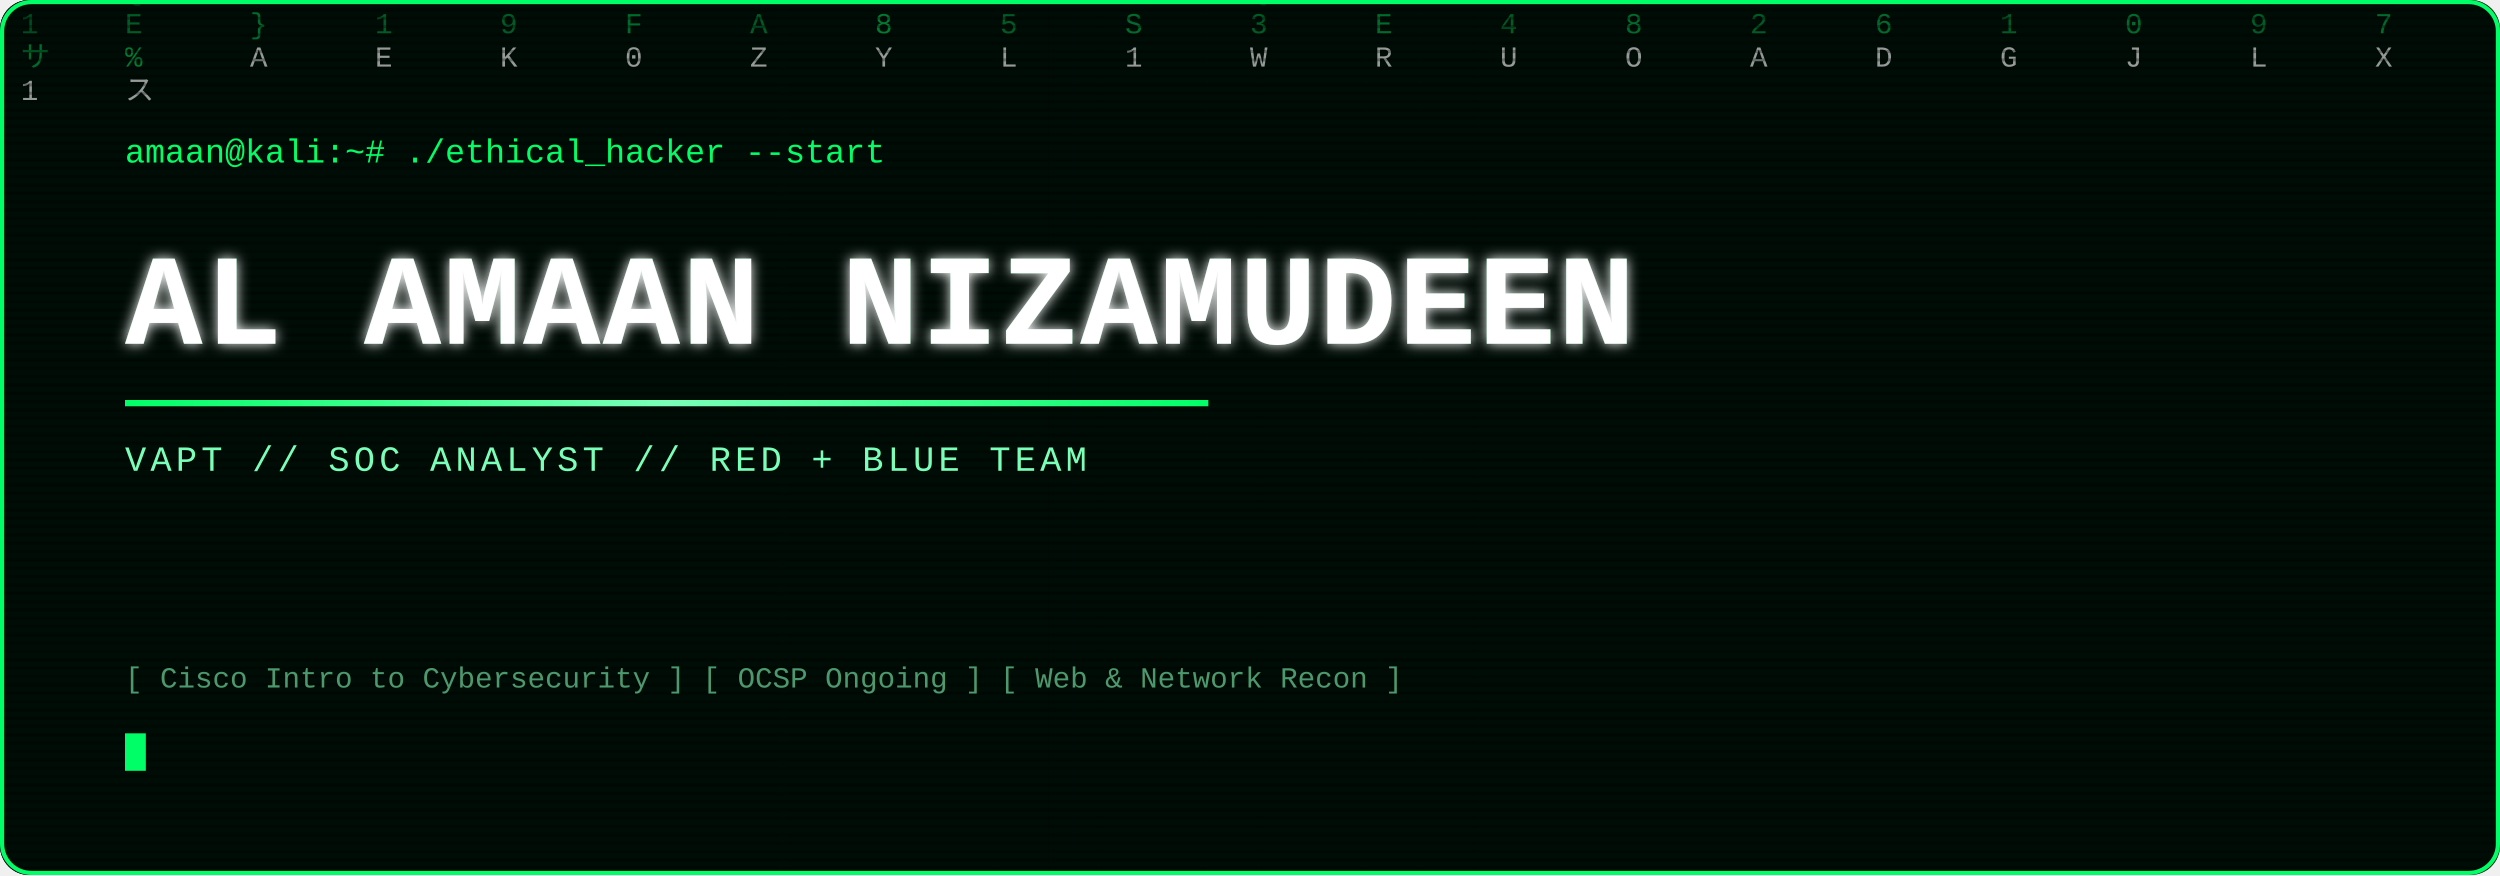
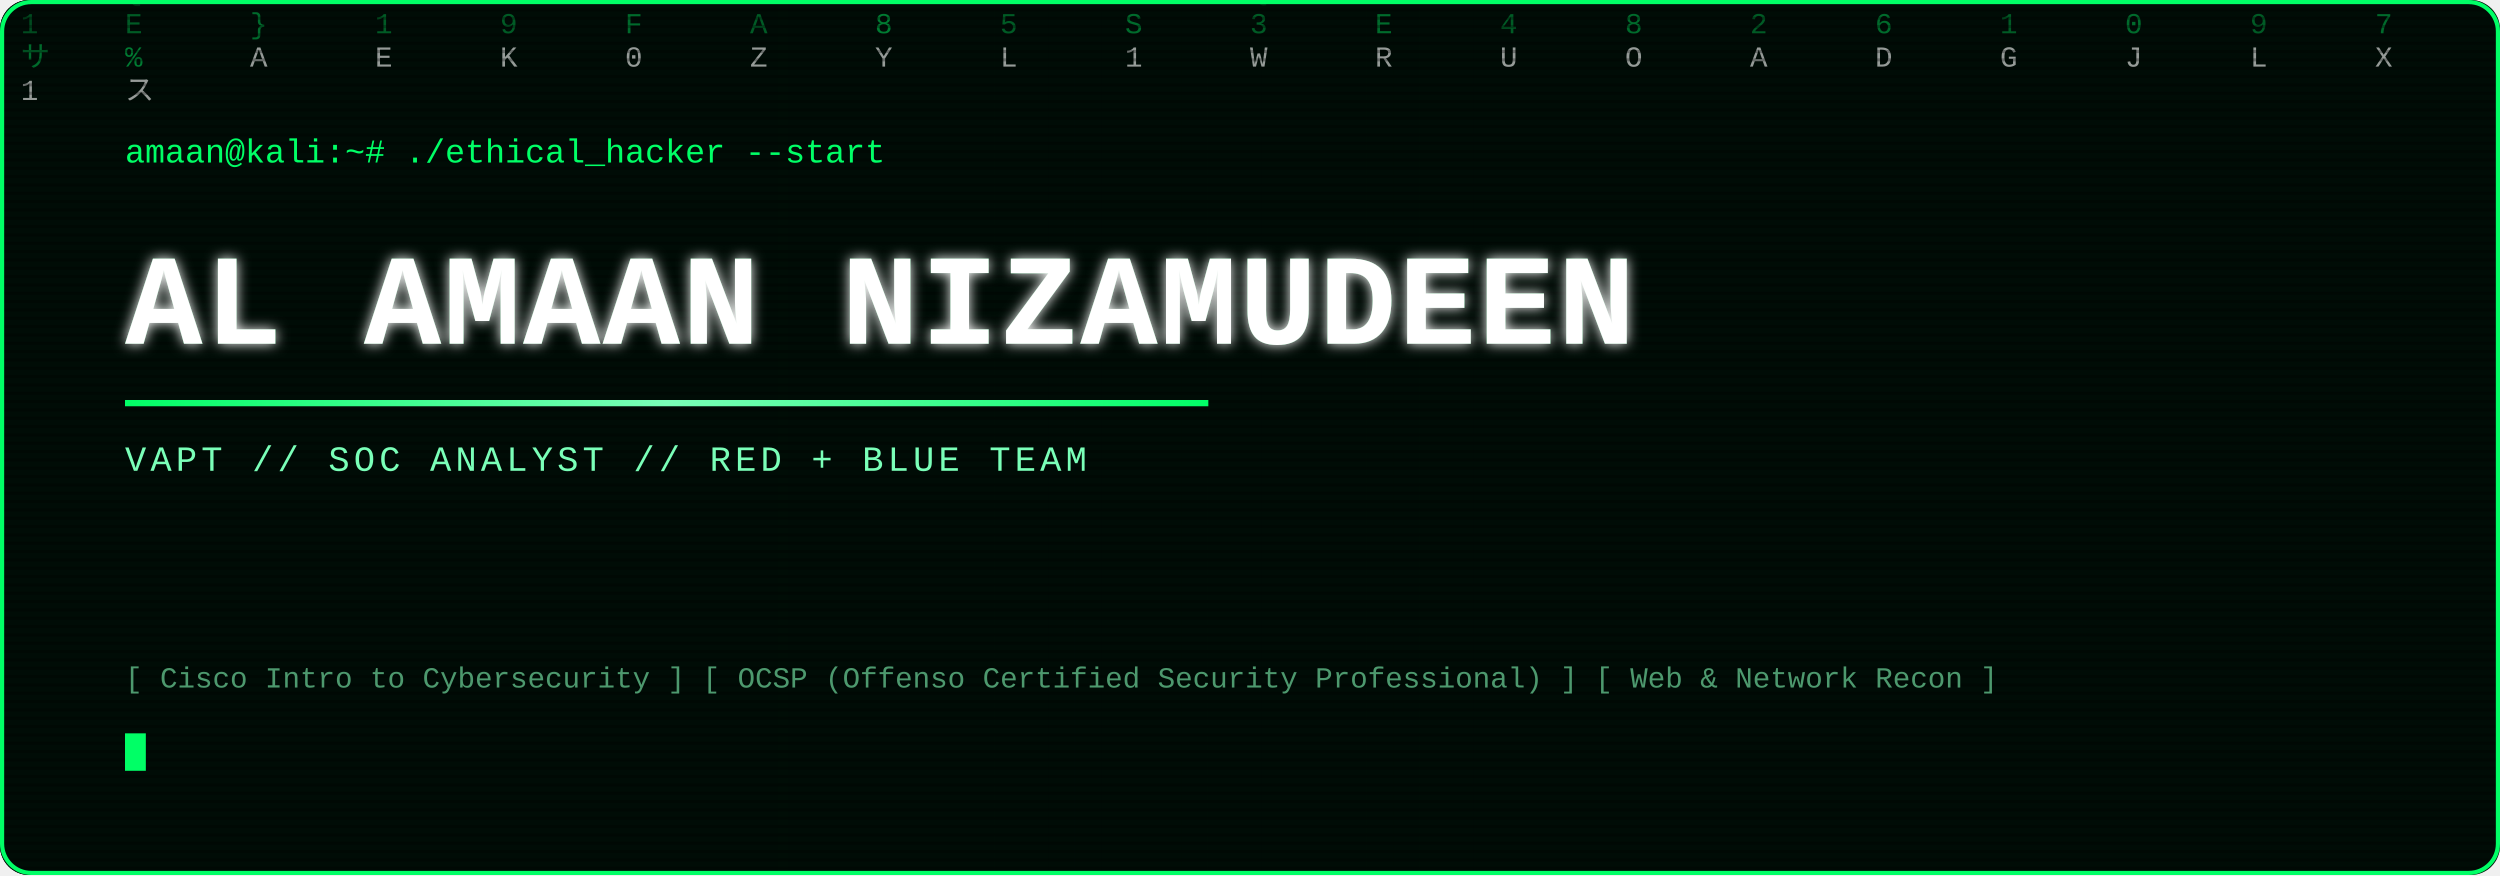
<svg xmlns="http://www.w3.org/2000/svg" width="1200" height="420" viewBox="0 0 1200 420">
  <defs>
    <linearGradient id="fade" x1="0" x2="1">
      <stop offset="0" stop-color="#000c06" />
      <stop offset="0.38" stop-color="#000c06" stop-opacity="0.95" />
      <stop offset="0.62" stop-color="#000c06" stop-opacity="0" />
    </linearGradient>
    <linearGradient id="edge" x1="0" x2="1">
      <stop offset="0" stop-color="#00FF66" />
      <stop offset="0.5" stop-color="#7affb8" />
      <stop offset="1" stop-color="#00FF66" />
    </linearGradient>
    <pattern id="scan" width="4" height="4" patternUnits="userSpaceOnUse">
      <rect width="4" height="1.5" fill="#000" opacity="0.28" />
    </pattern>
    <filter id="glow" x="-20%" y="-20%" width="140%" height="140%">
      <feGaussianBlur stdDeviation="3" result="b" />
      <feMerge>
        <feMergeNode in="b" />
        <feMergeNode in="SourceGraphic" />
      </feMerge>
    </filter>
    <clipPath id="round">
      <rect width="1200" height="420" rx="14" />
    </clipPath>
    <clipPath id="ph0">
      <rect x="60" y="248" height="34" width="0">
        <animate attributeName="width" dur="16s" repeatCount="indefinite" keyTimes="0;0;0.1;0.225;0.226;1" values="0;0;420;420;0;0" />
      </rect>
    </clipPath>
    <clipPath id="ph1">
      <rect x="60" y="248" height="34" width="0">
        <animate attributeName="width" dur="16s" repeatCount="indefinite" keyTimes="0;0.25;0.35;0.475;0.476;1" values="0;0;400;400;0;0" />
      </rect>
    </clipPath>
    <clipPath id="ph2">
      <rect x="60" y="248" height="34" width="0">
        <animate attributeName="width" dur="16s" repeatCount="indefinite" keyTimes="0;0.5;0.6;0.725;0.726;1" values="0;0;420;420;0;0" />
      </rect>
    </clipPath>
    <clipPath id="ph3">
      <rect x="60" y="248" height="34" width="0">
        <animate attributeName="width" dur="16s" repeatCount="indefinite" keyTimes="0;0.75;0.85;0.975;0.976;1" values="0;0;500;500;0;0" />
      </rect>
    </clipPath>
  </defs>
  <g clip-path="url(#round)">
    <rect width="1200" height="420" fill="#000c06" />
    <rect width="1200" height="420" fill="url(#fade)" />
    <g opacity="0.65">
      <g transform="translate(10,0)">
        <animateTransform attributeName="transform" type="translate" additive="sum" from="0 -128" to="0 440" dur="8.6s" begin="-1.1s" repeatCount="indefinite" />
        <text y="0" font-size="14" fill="#00FF66" opacity="0.2" font-family="'Courier New',Consolas,monospace">0</text>
        <text y="16" font-size="14" fill="#00FF66" opacity="0.4" font-family="'Courier New',Consolas,monospace">1</text>
        <text y="32" font-size="14" fill="#00FF66" opacity="0.6" font-family="'Courier New',Consolas,monospace">サ</text>
        <text y="48" font-size="14" fill="#ffffff" opacity="0.9" font-family="'Courier New',Consolas,monospace">1</text>
      </g>
      <g transform="translate(60,0)">
        <animateTransform attributeName="transform" type="translate" additive="sum" from="0 -192" to="0 440" dur="9.7s" begin="-4.2s" repeatCount="indefinite" />
        <text y="0" font-size="14" fill="#00FF66" opacity="0.2" font-family="'Courier New',Consolas,monospace">{</text>
        <text y="16" font-size="14" fill="#00FF66" opacity="0.5" font-family="'Courier New',Consolas,monospace">E</text>
        <text y="32" font-size="14" fill="#00FF66" opacity="0.7" font-family="'Courier New',Consolas,monospace">%</text>
        <text y="48" font-size="14" fill="#ffffff" opacity="0.9" font-family="'Courier New',Consolas,monospace">ス</text>
      </g>
      <g transform="translate(120,0)">
        <animateTransform attributeName="transform" type="translate" additive="sum" from="0 -160" to="0 440" dur="10.1s" begin="-10.0s" repeatCount="indefinite" />
        <text y="0" font-size="14" fill="#00FF66" opacity="0.3" font-family="'Courier New',Consolas,monospace">C</text>
        <text y="16" font-size="14" fill="#00FF66" opacity="0.6" font-family="'Courier New',Consolas,monospace">}</text>
        <text y="32" font-size="14" fill="#ffffff" opacity="0.9" font-family="'Courier New',Consolas,monospace">A</text>
      </g>
      <g transform="translate(180,0)">
        <animateTransform attributeName="transform" type="translate" additive="sum" from="0 -160" to="0 440" dur="6.7s" begin="-1.8s" repeatCount="indefinite" />
        <text y="0" font-size="14" fill="#00FF66" opacity="0.2" font-family="'Courier New',Consolas,monospace">0</text>
        <text y="16" font-size="14" fill="#00FF66" opacity="0.5" font-family="'Courier New',Consolas,monospace">1</text>
        <text y="32" font-size="14" fill="#ffffff" opacity="0.9" font-family="'Courier New',Consolas,monospace">E</text>
      </g>
      <g transform="translate(240,0)">
        <animateTransform attributeName="transform" type="translate" additive="sum" from="0 -180" to="0 440" dur="7.8s" begin="-2.5s" repeatCount="indefinite" />
        <text y="0" font-size="14" fill="#00FF66" opacity="0.2" font-family="'Courier New',Consolas,monospace">X</text>
        <text y="16" font-size="14" fill="#00FF66" opacity="0.5" font-family="'Courier New',Consolas,monospace">9</text>
        <text y="32" font-size="14" fill="#ffffff" opacity="0.9" font-family="'Courier New',Consolas,monospace">K</text>
      </g>
      <g transform="translate(300,0)">
        <animateTransform attributeName="transform" type="translate" additive="sum" from="0 -150" to="0 440" dur="8.3s" begin="-5.1s" repeatCount="indefinite" />
        <text y="0" font-size="14" fill="#00FF66" opacity="0.3" font-family="'Courier New',Consolas,monospace">#</text>
        <text y="16" font-size="14" fill="#00FF66" opacity="0.6" font-family="'Courier New',Consolas,monospace">F</text>
        <text y="32" font-size="14" fill="#ffffff" opacity="0.9" font-family="'Courier New',Consolas,monospace">0</text>
      </g>
      <g transform="translate(360,0)">
        <animateTransform attributeName="transform" type="translate" additive="sum" from="0 -190" to="0 440" dur="9.2s" begin="-3.3s" repeatCount="indefinite" />
        <text y="0" font-size="14" fill="#00FF66" opacity="0.2" font-family="'Courier New',Consolas,monospace">1</text>
        <text y="16" font-size="14" fill="#00FF66" opacity="0.5" font-family="'Courier New',Consolas,monospace">A</text>
        <text y="32" font-size="14" fill="#ffffff" opacity="0.9" font-family="'Courier New',Consolas,monospace">Z</text>
      </g>
      <g transform="translate(420,0)">
        <animateTransform attributeName="transform" type="translate" additive="sum" from="0 -140" to="0 440" dur="6.9s" begin="-0.8s" repeatCount="indefinite" />
        <text y="0" font-size="14" fill="#00FF66" opacity="0.3" font-family="'Courier New',Consolas,monospace">コ</text>
        <text y="16" font-size="14" fill="#00FF66" opacity="0.7" font-family="'Courier New',Consolas,monospace">8</text>
        <text y="32" font-size="14" fill="#ffffff" opacity="0.9" font-family="'Courier New',Consolas,monospace">Y</text>
      </g>
      <g transform="translate(480,0)">
        <animateTransform attributeName="transform" type="translate" additive="sum" from="0 -170" to="0 440" dur="10.5s" begin="-6.2s" repeatCount="indefinite" />
        <text y="0" font-size="14" fill="#00FF66" opacity="0.2" font-family="'Courier New',Consolas,monospace">B</text>
        <text y="16" font-size="14" fill="#00FF66" opacity="0.5" font-family="'Courier New',Consolas,monospace">5</text>
        <text y="32" font-size="14" fill="#ffffff" opacity="0.9" font-family="'Courier New',Consolas,monospace">L</text>
      </g>
      <g transform="translate(540,0)">
        <animateTransform attributeName="transform" type="translate" additive="sum" from="0 -160" to="0 440" dur="7.2s" begin="-1.5s" repeatCount="indefinite" />
        <text y="0" font-size="14" fill="#00FF66" opacity="0.3" font-family="'Courier New',Consolas,monospace">0</text>
        <text y="16" font-size="14" fill="#00FF66" opacity="0.6" font-family="'Courier New',Consolas,monospace">S</text>
        <text y="32" font-size="14" fill="#ffffff" opacity="0.9" font-family="'Courier New',Consolas,monospace">1</text>
      </g>
      <g transform="translate(600,0)">
        <animateTransform attributeName="transform" type="translate" additive="sum" from="0 -200" to="0 440" dur="8.9s" begin="-4.7s" repeatCount="indefinite" />
        <text y="0" font-size="14" fill="#00FF66" opacity="0.2" font-family="'Courier New',Consolas,monospace">Q</text>
        <text y="16" font-size="14" fill="#00FF66" opacity="0.5" font-family="'Courier New',Consolas,monospace">3</text>
        <text y="32" font-size="14" fill="#ffffff" opacity="0.9" font-family="'Courier New',Consolas,monospace">W</text>
      </g>
      <g transform="translate(660,0)">
        <animateTransform attributeName="transform" type="translate" additive="sum" from="0 -130" to="0 440" dur="6.4s" begin="-2.1s" repeatCount="indefinite" />
        <text y="0" font-size="14" fill="#00FF66" opacity="0.3" font-family="'Courier New',Consolas,monospace">7</text>
        <text y="16" font-size="14" fill="#00FF66" opacity="0.6" font-family="'Courier New',Consolas,monospace">E</text>
        <text y="32" font-size="14" fill="#ffffff" opacity="0.9" font-family="'Courier New',Consolas,monospace">R</text>
      </g>
      <g transform="translate(720,0)">
        <animateTransform attributeName="transform" type="translate" additive="sum" from="0 -185" to="0 440" dur="9.5s" begin="-5.8s" repeatCount="indefinite" />
        <text y="0" font-size="14" fill="#00FF66" opacity="0.2" font-family="'Courier New',Consolas,monospace">T</text>
        <text y="16" font-size="14" fill="#00FF66" opacity="0.5" font-family="'Courier New',Consolas,monospace">4</text>
        <text y="32" font-size="14" fill="#ffffff" opacity="0.9" font-family="'Courier New',Consolas,monospace">U</text>
      </g>
      <g transform="translate(780,0)">
        <animateTransform attributeName="transform" type="translate" additive="sum" from="0 -155" to="0 440" dur="7.7s" begin="-1.0s" repeatCount="indefinite" />
        <text y="0" font-size="14" fill="#00FF66" opacity="0.3" font-family="'Courier New',Consolas,monospace">I</text>
        <text y="16" font-size="14" fill="#00FF66" opacity="0.6" font-family="'Courier New',Consolas,monospace">8</text>
        <text y="32" font-size="14" fill="#ffffff" opacity="0.9" font-family="'Courier New',Consolas,monospace">O</text>
      </g>
      <g transform="translate(840,0)">
        <animateTransform attributeName="transform" type="translate" additive="sum" from="0 -195" to="0 440" dur="8.1s" begin="-3.9s" repeatCount="indefinite" />
        <text y="0" font-size="14" fill="#00FF66" opacity="0.2" font-family="'Courier New',Consolas,monospace">P</text>
        <text y="16" font-size="14" fill="#00FF66" opacity="0.5" font-family="'Courier New',Consolas,monospace">2</text>
        <text y="32" font-size="14" fill="#ffffff" opacity="0.9" font-family="'Courier New',Consolas,monospace">A</text>
      </g>
      <g transform="translate(900,0)">
        <animateTransform attributeName="transform" type="translate" additive="sum" from="0 -145" to="0 440" dur="6.8s" begin="-0.3s" repeatCount="indefinite" />
        <text y="0" font-size="14" fill="#00FF66" opacity="0.3" font-family="'Courier New',Consolas,monospace">S</text>
        <text y="16" font-size="14" fill="#00FF66" opacity="0.6" font-family="'Courier New',Consolas,monospace">6</text>
        <text y="32" font-size="14" fill="#ffffff" opacity="0.9" font-family="'Courier New',Consolas,monospace">D</text>
      </g>
      <g transform="translate(960,0)">
        <animateTransform attributeName="transform" type="translate" additive="sum" from="0 -175" to="0 440" dur="10.2s" begin="-7.1s" repeatCount="indefinite" />
        <text y="0" font-size="14" fill="#00FF66" opacity="0.2" font-family="'Courier New',Consolas,monospace">F</text>
        <text y="16" font-size="14" fill="#00FF66" opacity="0.5" font-family="'Courier New',Consolas,monospace">1</text>
        <text y="32" font-size="14" fill="#ffffff" opacity="0.9" font-family="'Courier New',Consolas,monospace">G</text>
      </g>
      <g transform="translate(1020,0)">
        <animateTransform attributeName="transform" type="translate" additive="sum" from="0 -165" to="0 440" dur="7.4s" begin="-2.8s" repeatCount="indefinite" />
        <text y="0" font-size="14" fill="#00FF66" opacity="0.3" font-family="'Courier New',Consolas,monospace">H</text>
        <text y="16" font-size="14" fill="#00FF66" opacity="0.6" font-family="'Courier New',Consolas,monospace">0</text>
        <text y="32" font-size="14" fill="#ffffff" opacity="0.9" font-family="'Courier New',Consolas,monospace">J</text>
      </g>
      <g transform="translate(1080,0)">
        <animateTransform attributeName="transform" type="translate" additive="sum" from="0 -210" to="0 440" dur="8.8s" begin="-4.0s" repeatCount="indefinite" />
        <text y="0" font-size="14" fill="#00FF66" opacity="0.2" font-family="'Courier New',Consolas,monospace">K</text>
        <text y="16" font-size="14" fill="#00FF66" opacity="0.5" font-family="'Courier New',Consolas,monospace">9</text>
        <text y="32" font-size="14" fill="#ffffff" opacity="0.9" font-family="'Courier New',Consolas,monospace">L</text>
      </g>
      <g transform="translate(1140,0)">
        <animateTransform attributeName="transform" type="translate" additive="sum" from="0 -135" to="0 440" dur="6.6s" begin="-1.2s" repeatCount="indefinite" />
        <text y="0" font-size="14" fill="#00FF66" opacity="0.3" font-family="'Courier New',Consolas,monospace">Z</text>
        <text y="16" font-size="14" fill="#00FF66" opacity="0.6" font-family="'Courier New',Consolas,monospace">7</text>
        <text y="32" font-size="14" fill="#ffffff" opacity="0.9" font-family="'Courier New',Consolas,monospace">X</text>
      </g>
    </g>
    <rect width="1200" height="420" fill="url(#scan)" />
    <text x="60" y="78" font-size="16" fill="#00FF66" font-family="'Courier New',Consolas,monospace">amaan@kali:~# ./ethical_hacker --start<animate attributeName="opacity" values="1;1;0.4;1" dur="2.2s" repeatCount="indefinite" />
    </text>
    <g font-size="62" font-weight="900" font-family="'Courier New',Consolas,monospace" letter-spacing="1">
      <text x="60" y="165" fill="#00FF66" opacity="0.7">
        <animate attributeName="x" values="60;57;64;60;60;62;60" keyTimes="0;0.02;0.04;0.06;0.7;0.72;1" dur="3.4s" repeatCount="indefinite" />AL AMAAN NIZAMUDEEN</text>
      <text x="60" y="165" fill="#004d1a" opacity="0.85">
        <animate attributeName="x" values="60;64;56;60;60;58;60" keyTimes="0;0.02;0.04;0.06;0.7;0.72;1" dur="3.4s" repeatCount="indefinite" />AL AMAAN NIZAMUDEEN</text>
      <text x="60" y="165" fill="#ffffff" filter="url(#glow)">AL AMAAN NIZAMUDEEN</text>
    </g>
    <rect x="60" y="192" width="520" height="3" fill="url(#edge)">
      <animate attributeName="width" values="40;720;40" dur="4s" repeatCount="indefinite" />
    </rect>
    <text x="60" y="226" font-size="17" fill="#7affb8" letter-spacing="2" font-family="'Courier New',Consolas,monospace">VAPT // SOC ANALYST // RED + BLUE TEAM</text>
    <text x="60" y="274" font-size="22" fill="#e3ffef" clip-path="url(#ph0)" font-family="'Courier New',Consolas,monospace">&gt; Junior Security Analyst<animate attributeName="opacity" dur="0.9s" values="1;0.85;1" repeatCount="indefinite" />
    </text>
    <text x="60" y="274" font-size="22" fill="#e3ffef" clip-path="url(#ph1)" font-family="'Courier New',Consolas,monospace">&gt; VAPT | Threat Detection<animate attributeName="opacity" dur="0.9s" values="1;0.85;1" repeatCount="indefinite" />
    </text>
    <text x="60" y="274" font-size="22" fill="#e3ffef" clip-path="url(#ph2)" font-family="'Courier New',Consolas,monospace">&gt; Attack to learn. Detect to fix.<animate attributeName="opacity" dur="0.9s" values="1;0.85;1" repeatCount="indefinite" />
    </text>
    <text x="60" y="274" font-size="22" fill="#e3ffef" clip-path="url(#ph3)" font-family="'Courier New',Consolas,monospace">&gt; Kali • Burp • httpx • gau • ZAP<animate attributeName="opacity" dur="0.9s" values="1;0.85;1" repeatCount="indefinite" />
    </text>
-     <text x="60" y="330" font-size="14" fill="#4d996e" font-family="'Courier New',Consolas,monospace">[ Cisco Intro to Cybersecurity ] [ OCSP Ongoing ] [ Web &amp; Network Recon ]</text>
+     <text x="60" y="330" font-size="14" fill="#4d996e" font-family="'Courier New',Consolas,monospace">[ Cisco Intro to Cybersecurity ] [ OCSP (Offenso Certified Security Professional) ] [ Web &amp; Network Recon ]</text>
    <rect x="60" y="352" width="10" height="18" fill="#00FF66">
      <animate attributeName="opacity" values="1;0;1" dur="1s" repeatCount="indefinite" />
    </rect>
  </g>
  <rect x="1" y="1" width="1198" height="418" rx="14" fill="none" stroke="#00FF66" stroke-width="2">
    <animate attributeName="stroke-opacity" values="1;0.3;1" dur="2.4s" repeatCount="indefinite" />
  </rect>
</svg>
